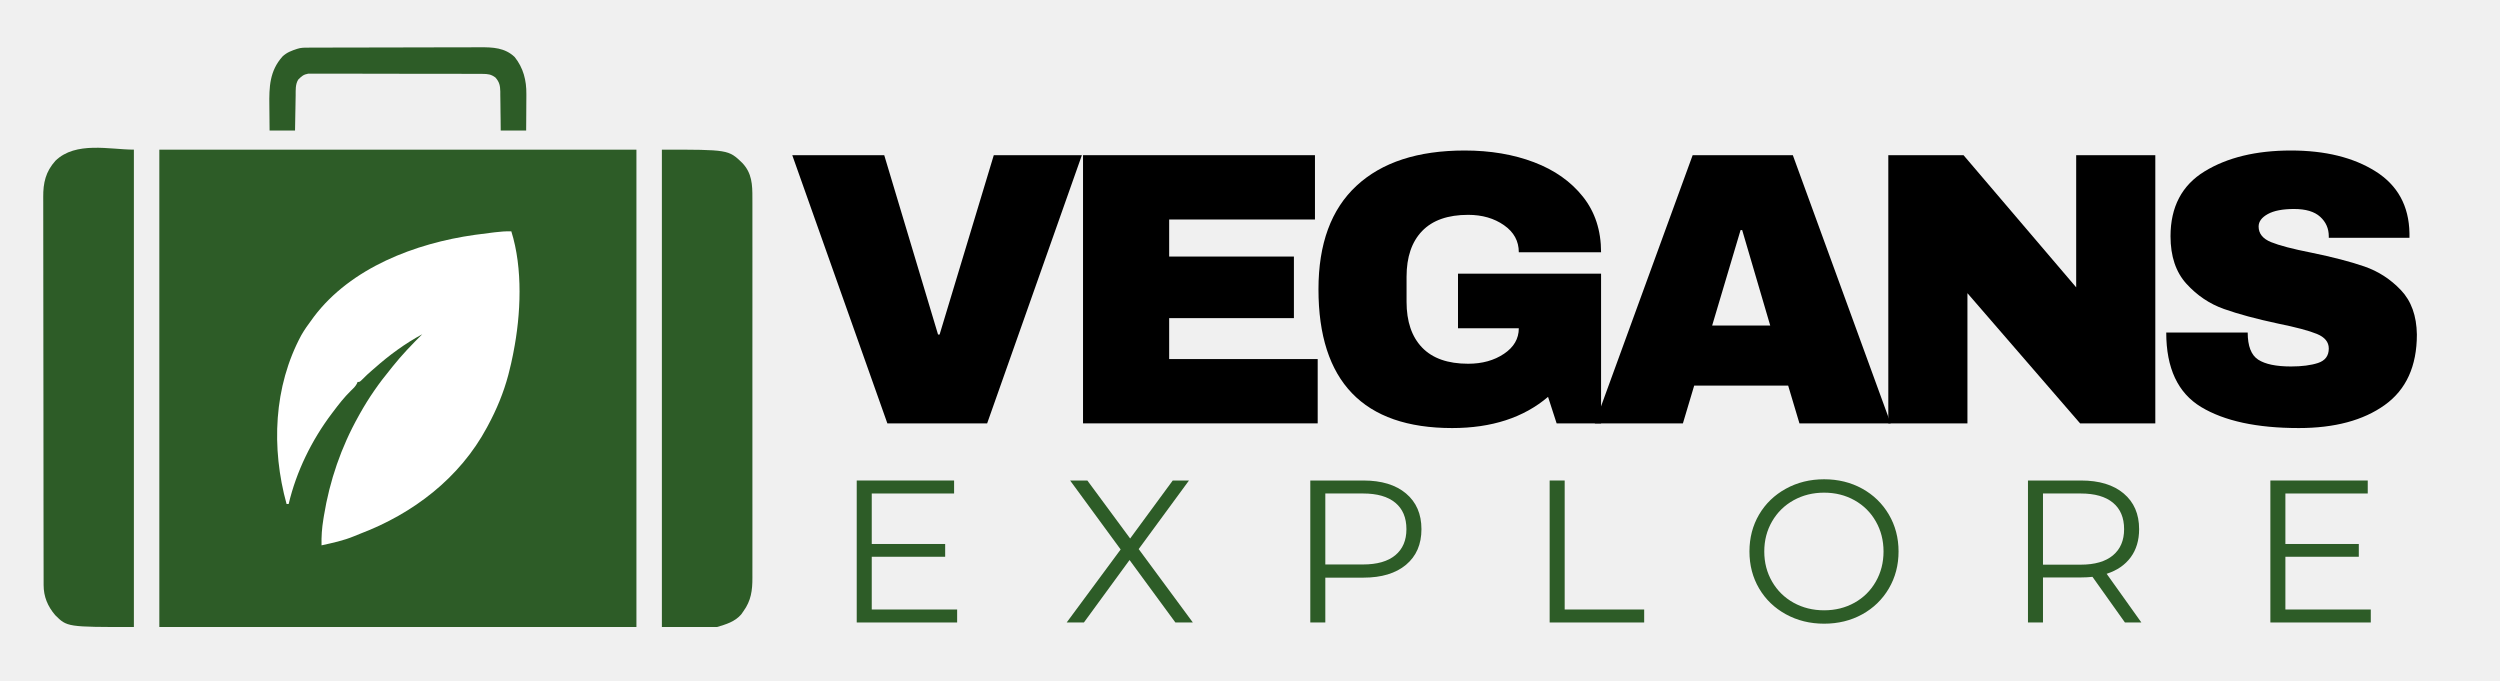
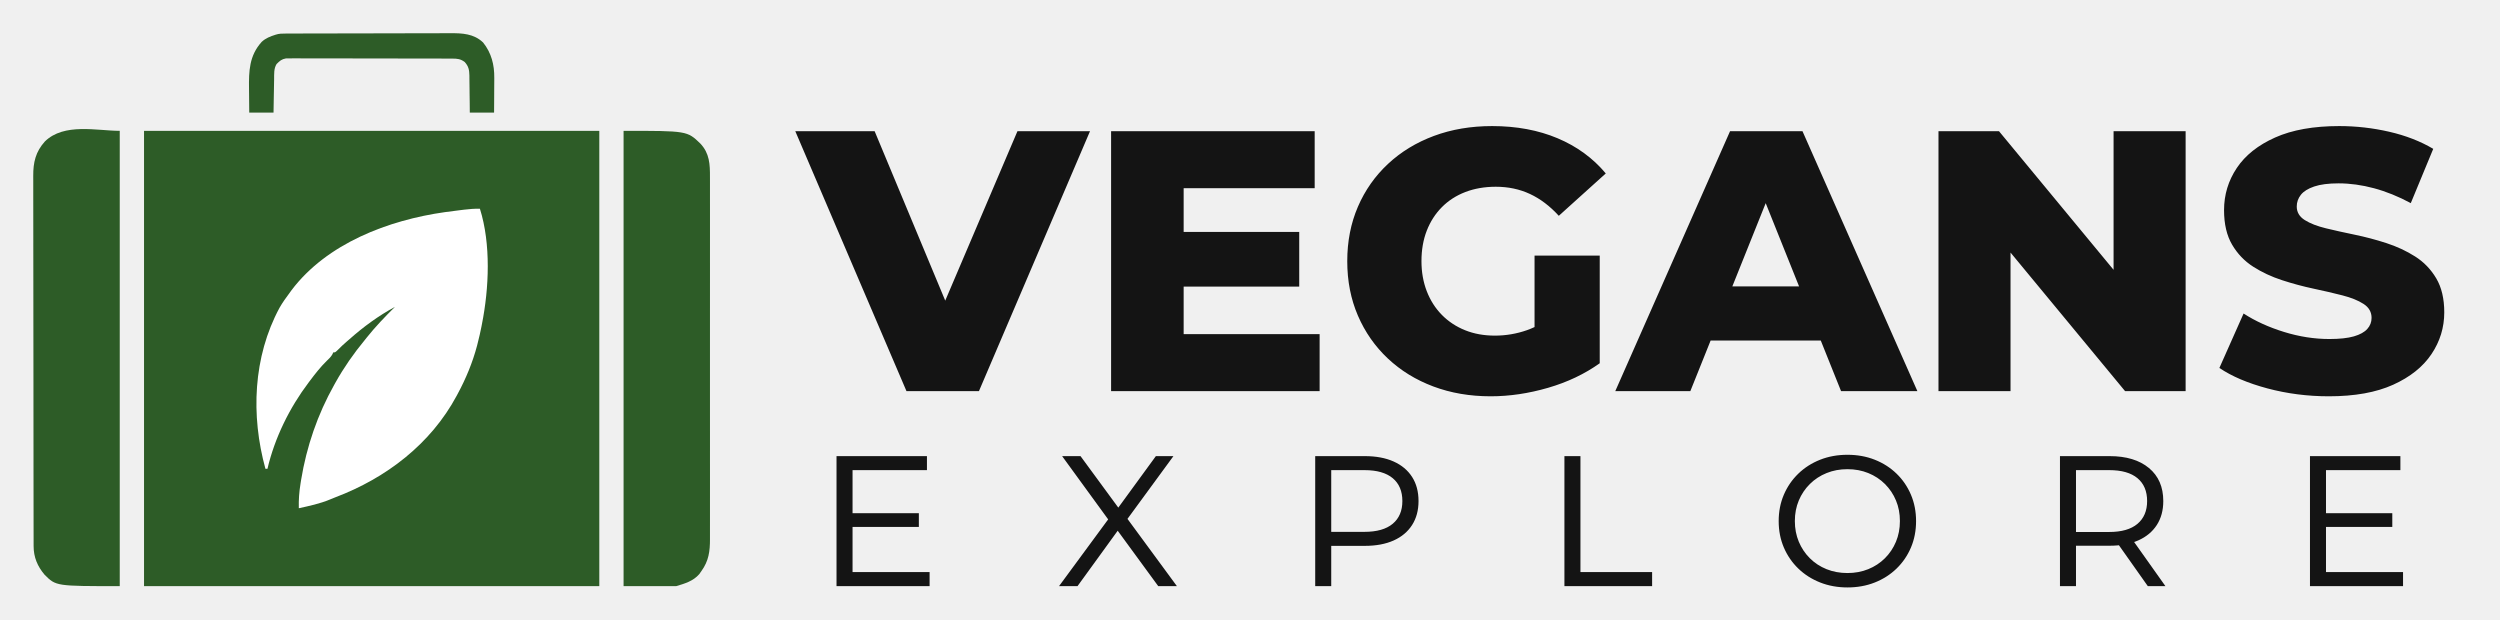
- <svg xmlns="http://www.w3.org/2000/svg" zoomAndPan="magnify" viewBox="80 560 1360 370" preserveAspectRatio="xMidYMid meet" version="1.0">
-   <defs>
-     <g />
-     <clipPath id="29cb00a96b">
-       <rect x="0" width="892" y="0" height="231" />
-     </clipPath>
-     <clipPath id="ec6feef2a8">
-       <rect x="0" width="897" y="0" height="136" />
-     </clipPath>
-   </defs>
-   <path fill="#2d5c27" d="M 166.676 641.402 C 252.324 641.402 337.973 641.402 426.215 641.402 C 426.215 727.105 426.215 812.809 426.215 901.105 C 340.566 901.105 254.918 901.105 166.676 901.105 C 166.676 815.406 166.676 729.703 166.676 641.402 Z M 166.676 641.402 " fill-opacity="1" fill-rule="nonzero" />
-   <path fill="#ffffff" d="M 358.156 685.844 C 364.5 706.02 363.371 731.129 359.312 751.633 C 359.262 751.891 359.262 751.891 359.012 753.191 C 358.434 756.16 357.754 759.09 357.004 762.023 C 356.922 762.352 356.922 762.352 356.508 764.02 C 353.969 773.574 350.164 782.766 345.469 791.453 C 345.285 791.801 345.102 792.145 344.91 792.5 C 330.105 820.09 304.707 839.457 275.785 850.414 C 274.703 850.832 273.629 851.273 272.562 851.723 C 266.875 854.086 260.914 855.348 254.918 856.668 C 254.789 851.875 255.121 847.332 255.891 842.602 C 255.992 841.957 256.098 841.309 256.203 840.645 C 259.355 821.41 265.566 803.27 275.105 786.262 C 275.336 785.844 275.57 785.422 275.809 784.992 C 280.598 776.426 286.156 768.43 292.406 760.867 C 292.789 760.387 293.168 759.906 293.559 759.414 C 298.527 753.18 304.051 747.43 309.711 741.824 C 300.344 746.891 291.703 753.223 283.758 760.289 C 283.309 760.676 282.859 761.062 282.398 761.457 C 280.586 763.016 278.855 764.598 277.195 766.312 C 275.684 767.793 275.684 767.793 274.527 767.793 C 274.391 768.121 274.254 768.449 274.109 768.789 C 273.219 770.379 272.145 771.379 270.816 772.625 C 267.25 776.125 264.254 779.961 261.262 783.953 C 261.02 784.273 260.773 784.594 260.523 784.926 C 249.609 799.363 241.184 816.523 237.039 834.16 C 236.66 834.16 236.277 834.16 235.887 834.16 C 227.516 803.777 228.812 770.344 243.914 742.344 C 245.633 739.316 247.648 736.527 249.727 733.742 C 250.059 733.281 250.395 732.816 250.738 732.34 C 270.895 705.598 306.062 692.309 338.25 687.77 C 341.266 687.363 344.285 686.973 347.309 686.598 C 347.922 686.523 348.535 686.449 349.168 686.367 C 352.188 686.012 355.117 685.75 358.156 685.844 Z M 358.156 685.844 " fill-opacity="1" fill-rule="nonzero" />
-   <path fill="#2d5c27" d="M 440.059 641.402 C 476.289 641.402 476.289 641.402 483.82 648.652 C 489.09 654.23 489.336 660.492 489.301 667.781 C 489.305 668.703 489.305 669.625 489.309 670.547 C 489.316 673.07 489.312 675.594 489.309 678.117 C 489.305 680.844 489.309 683.566 489.312 686.293 C 489.32 691.629 489.32 696.965 489.316 702.301 C 489.312 706.637 489.312 710.973 489.312 715.309 C 489.312 715.926 489.312 716.543 489.312 717.18 C 489.312 718.434 489.316 719.688 489.316 720.945 C 489.32 732.703 489.312 744.465 489.305 756.227 C 489.297 766.312 489.297 776.402 489.309 786.488 C 489.316 798.207 489.32 809.926 489.312 821.645 C 489.312 822.895 489.312 824.145 489.312 825.395 C 489.312 826.008 489.312 826.625 489.312 827.258 C 489.309 831.586 489.312 835.918 489.316 840.25 C 489.32 845.527 489.32 850.805 489.312 856.086 C 489.309 858.777 489.305 861.469 489.312 864.164 C 489.316 866.629 489.312 869.098 489.305 871.562 C 489.301 872.453 489.305 873.344 489.309 874.234 C 489.336 881.188 488.594 886.723 484.469 892.449 C 484.051 893.047 483.633 893.641 483.207 894.254 C 479.711 898.262 475.004 899.621 470.047 901.105 C 460.152 901.105 450.254 901.105 440.059 901.105 C 440.059 815.406 440.059 729.703 440.059 641.402 Z M 440.059 641.402 " fill-opacity="1" fill-rule="nonzero" />
-   <path fill="#2d5c27" d="M 152.832 641.402 C 152.832 727.105 152.832 812.809 152.832 901.105 C 116.508 901.105 116.508 901.105 110 894.609 C 105.934 889.809 103.742 884.602 103.73 878.316 C 103.73 877.941 103.727 877.562 103.727 877.176 C 103.723 875.906 103.723 874.637 103.723 873.371 C 103.723 872.453 103.719 871.539 103.719 870.621 C 103.711 868.098 103.711 865.578 103.707 863.055 C 103.707 860.336 103.699 857.617 103.695 854.898 C 103.684 848.328 103.676 841.762 103.672 835.191 C 103.672 832.098 103.668 829.004 103.664 825.914 C 103.652 815.629 103.645 805.348 103.641 795.066 C 103.641 792.398 103.641 789.727 103.637 787.059 C 103.637 786.398 103.637 785.734 103.637 785.051 C 103.633 774.309 103.617 763.562 103.598 752.82 C 103.578 741.789 103.57 730.758 103.566 719.73 C 103.566 713.535 103.562 707.344 103.547 701.152 C 103.535 695.875 103.531 690.602 103.535 685.328 C 103.539 682.637 103.535 679.945 103.527 677.258 C 103.516 674.793 103.516 672.328 103.523 669.859 C 103.527 668.973 103.523 668.082 103.516 667.191 C 103.461 659.418 104.855 653.367 110.152 647.465 C 121.156 636.691 139.887 641.402 152.832 641.402 Z M 152.832 641.402 " fill-opacity="1" fill-rule="nonzero" />
-   <path fill="#2d5c27" d="M 247.598 585.914 C 248.031 585.914 248.465 585.91 248.91 585.91 C 250.363 585.902 251.82 585.902 253.273 585.898 C 254.316 585.895 255.355 585.891 256.398 585.887 C 259.82 585.875 263.246 585.867 266.668 585.863 C 267.848 585.859 269.027 585.859 270.207 585.855 C 275.75 585.844 281.297 585.836 286.84 585.832 C 293.23 585.824 299.625 585.812 306.02 585.789 C 310.961 585.77 315.906 585.762 320.852 585.758 C 323.801 585.758 326.754 585.754 329.703 585.738 C 332.484 585.727 335.266 585.723 338.043 585.73 C 339.062 585.73 340.078 585.727 341.094 585.719 C 348.039 585.668 354.66 585.945 359.973 591.012 C 364.715 596.945 366.426 603.742 366.344 611.176 C 366.344 611.746 366.344 612.316 366.34 612.906 C 366.332 614.711 366.32 616.516 366.305 618.32 C 366.297 619.551 366.293 620.777 366.289 622.008 C 366.277 625.012 366.254 628.012 366.23 631.016 C 361.664 631.016 357.098 631.016 352.391 631.016 C 352.383 630.121 352.383 630.121 352.344 625.582 C 352.324 623.84 352.297 622.098 352.27 620.355 C 352.254 619.148 352.242 617.941 352.234 616.734 C 352.223 614.992 352.195 613.254 352.164 611.516 C 352.164 611.246 352.164 611.246 352.164 609.887 C 352.09 606.66 351.738 604.664 349.508 602.16 C 347.141 600.395 345.387 600.211 342.469 600.199 C 342.055 600.199 341.645 600.195 341.219 600.191 C 339.84 600.18 338.461 600.184 337.086 600.188 C 336.094 600.184 335.105 600.176 334.117 600.172 C 331.434 600.16 328.746 600.156 326.062 600.156 C 323.82 600.156 321.578 600.152 319.34 600.148 C 314.051 600.137 308.762 600.137 303.473 600.141 C 298.016 600.145 292.562 600.129 287.105 600.109 C 282.422 600.09 277.738 600.086 273.055 600.086 C 270.254 600.086 267.457 600.086 264.66 600.07 C 262.031 600.059 259.398 600.059 256.77 600.07 C 255.805 600.07 254.84 600.07 253.875 600.062 C 252.555 600.051 251.238 600.059 249.918 600.07 C 249.18 600.07 248.445 600.07 247.684 600.07 C 245.047 600.543 244.117 601.445 242.23 603.312 C 240.629 605.918 240.875 608.938 240.836 611.91 C 240.828 612.457 240.816 613.004 240.805 613.566 C 240.77 615.309 240.742 617.047 240.715 618.789 C 240.695 619.969 240.672 621.152 240.648 622.336 C 240.594 625.23 240.547 628.121 240.5 631.016 C 235.934 631.016 231.363 631.016 226.656 631.016 C 226.617 627.617 226.582 624.223 226.562 620.824 C 226.555 619.672 226.543 618.52 226.527 617.367 C 226.398 607.289 226.637 598.582 233.723 590.688 C 236.02 588.516 238.688 587.543 241.652 586.578 C 243.676 585.902 245.496 585.914 247.598 585.914 Z M 247.598 585.914 " fill-opacity="1" fill-rule="nonzero" />
-   <g transform="matrix(1, 0, 0, 1, 506, 604)">
-     <g clip-path="url(#29cb00a96b)">
-       <g fill="#000000" fill-opacity="1">
-         <g transform="translate(1.38316, 186.314)">
-           <g>
-             <path d="M 55.344 0 L 3.609 -145.891 L 53.641 -145.891 L 82.906 -48.344 L 83.766 -48.344 L 113.234 -145.891 L 161.156 -145.891 L 109.625 0 Z M 55.344 0 " />
-           </g>
-         </g>
-       </g>
-       <g fill="#000000" fill-opacity="1">
-         <g transform="translate(147.4785, 186.314)">
-           <g>
-             <path d="M 15.688 -145.891 L 141.859 -145.891 L 141.859 -110.906 L 62.547 -110.906 L 62.547 -90.75 L 130.406 -90.75 L 130.406 -57.25 L 62.547 -57.25 L 62.547 -34.984 L 143.344 -34.984 L 143.344 0 L 15.688 0 Z M 15.688 -145.891 " />
-           </g>
-         </g>
-       </g>
-       <g fill="#000000" fill-opacity="1">
-         <g transform="translate(281.6995, 186.314)">
-           <g>
-             <path d="M 89.062 -148.438 C 103.051 -148.438 115.629 -146.312 126.797 -142.062 C 137.973 -137.82 146.848 -131.566 153.422 -123.297 C 159.992 -115.035 163.281 -104.969 163.281 -93.094 L 118.531 -93.094 C 118.531 -99.164 115.844 -104.07 110.469 -107.812 C 105.102 -111.562 98.602 -113.438 90.969 -113.438 C 79.938 -113.438 71.594 -110.504 65.938 -104.641 C 60.289 -98.773 57.469 -90.473 57.469 -79.734 L 57.469 -66.156 C 57.469 -55.414 60.289 -47.109 65.938 -41.234 C 71.594 -35.367 79.938 -32.438 90.969 -32.438 C 98.602 -32.438 105.102 -34.238 110.469 -37.844 C 115.844 -41.445 118.531 -46.078 118.531 -51.734 L 85.453 -51.734 L 85.453 -81.422 L 163.281 -81.422 L 163.281 0 L 139.109 0 L 134.438 -14.422 C 121.145 -3.109 103.758 2.547 82.281 2.547 C 58.102 2.547 39.938 -3.773 27.781 -16.422 C 15.625 -29.078 9.547 -47.914 9.547 -72.938 C 9.547 -97.676 16.438 -116.441 30.219 -129.234 C 44 -142.035 63.613 -148.438 89.062 -148.438 Z M 89.062 -148.438 " />
-           </g>
-         </g>
-       </g>
-       <g fill="#000000" fill-opacity="1">
-         <g transform="translate(439.4571, 186.314)">
-           <g>
-             <path d="M 113.438 0 L 107.297 -20.562 L 56.188 -20.562 L 50.047 0 L 2.125 0 L 55.344 -145.891 L 109.844 -145.891 L 163.062 0 Z M 65.953 -53.219 L 97.547 -53.219 L 82.281 -105.172 L 81.422 -105.172 Z M 65.953 -53.219 " />
-           </g>
-         </g>
-       </g>
-       <g fill="#000000" fill-opacity="1">
-         <g transform="translate(585.5524, 186.314)">
-           <g>
-             <path d="M 120.016 0 L 58.734 -70.828 L 58.734 0 L 15.688 0 L 15.688 -145.891 L 56.609 -145.891 L 117.891 -74 L 117.891 -145.891 L 160.938 -145.891 L 160.938 0 Z M 120.016 0 " />
-           </g>
-         </g>
-       </g>
-       <g fill="#000000" fill-opacity="1">
-         <g transform="translate(743.31, 186.314)">
-           <g>
-             <path d="M 76.969 -148.438 C 95.633 -148.438 110.973 -144.656 122.984 -137.094 C 135.004 -129.531 141.156 -118.328 141.438 -103.484 L 141.438 -100.938 L 97.547 -100.938 L 97.547 -101.781 C 97.547 -106.02 95.988 -109.551 92.875 -112.375 C 89.77 -115.207 85.035 -116.625 78.672 -116.625 C 72.453 -116.625 67.68 -115.703 64.359 -113.859 C 61.035 -112.023 59.375 -109.766 59.375 -107.078 C 59.375 -103.266 61.633 -100.438 66.156 -98.594 C 70.676 -96.758 77.957 -94.852 88 -92.875 C 99.727 -90.469 109.375 -87.957 116.938 -85.344 C 124.5 -82.727 131.109 -78.453 136.766 -72.516 C 142.422 -66.578 145.32 -58.52 145.469 -48.344 C 145.469 -31.102 139.633 -18.312 127.969 -9.969 C 116.301 -1.625 100.719 2.547 81.219 2.547 C 58.457 2.547 40.75 -1.27 28.094 -8.906 C 15.445 -16.539 9.125 -30.039 9.125 -49.406 L 53.438 -49.406 C 53.438 -42.051 55.344 -37.133 59.156 -34.656 C 62.977 -32.188 68.914 -30.953 76.969 -30.953 C 82.906 -30.953 87.816 -31.586 91.703 -32.859 C 95.598 -34.141 97.547 -36.758 97.547 -40.719 C 97.547 -44.25 95.391 -46.895 91.078 -48.656 C 86.766 -50.426 79.727 -52.301 69.969 -54.281 C 58.094 -56.82 48.27 -59.473 40.5 -62.234 C 32.727 -64.992 25.941 -69.551 20.141 -75.906 C 14.348 -82.27 11.453 -90.895 11.453 -101.781 C 11.453 -117.758 17.633 -129.531 30 -137.094 C 42.375 -144.656 58.031 -148.438 76.969 -148.438 Z M 76.969 -148.438 " />
-           </g>
-         </g>
-       </g>
-     </g>
+ <svg xmlns="http://www.w3.org/2000/svg" viewBox="-90 2024 6732 1668" role="img" aria-label="Vegans Explore">
+   <g transform="translate(-343.54,1978.16) scale(1.67579)">
+     <path fill="#2D5C27" d="M 382.73 237.594 C 624.145 237.594 865.562 237.594 1114.297 237.594 C 1114.297 479.031 1114.297 720.469 1114.297 969.223 C 872.879 969.223 631.461 969.223 382.73 969.223 C 382.73 727.785 382.73 486.348 382.73 237.594 Z M 382.73 237.594 " />
+     <path fill="#FFFFFF" d="M 922.465 362.785 C 940.336 419.625 937.164 490.367 925.715 548.129 C 925.578 548.855 925.578 548.855 924.871 552.52 C 923.242 560.887 921.328 569.137 919.211 577.395 C 918.98 578.324 918.98 578.324 917.816 583.023 C 910.66 609.945 899.93 635.836 886.699 660.312 C 886.18 661.289 885.66 662.262 885.125 663.262 C 843.398 740.984 771.801 795.547 690.281 826.41 C 687.23 827.586 684.207 828.836 681.191 830.102 C 665.164 836.762 648.359 840.309 631.461 844.035 C 631.098 830.527 632.039 817.73 634.207 804.402 C 634.492 802.582 634.785 800.762 635.082 798.887 C 643.965 744.707 661.473 693.602 688.363 645.68 C 689.016 644.504 689.672 643.32 690.348 642.109 C 703.848 617.977 719.516 595.449 737.133 574.145 C 738.203 572.793 739.273 571.441 740.379 570.047 C 754.387 552.488 769.949 536.281 785.902 520.492 C 759.504 534.766 735.148 552.609 712.746 572.52 C 711.484 573.605 710.219 574.688 708.918 575.809 C 703.816 580.191 698.938 584.66 694.254 589.488 C 689.988 593.652 689.988 593.652 686.734 593.652 C 686.348 594.582 685.961 595.508 685.562 596.461 C 683.047 600.938 680.016 603.758 676.27 607.27 C 666.227 617.129 657.773 627.934 649.344 639.176 C 648.656 640.082 647.969 640.988 647.262 641.922 C 616.5 682.598 592.746 730.934 581.066 780.625 C 579.992 780.625 578.918 780.625 577.812 780.625 C 554.219 695.027 557.879 600.84 600.445 521.953 C 605.285 513.438 610.977 505.574 616.832 497.73 C 617.77 496.426 618.707 495.121 619.676 493.777 C 676.496 418.434 775.621 381.004 866.348 368.215 C 874.852 367.066 883.363 365.969 891.879 364.918 C 893.609 364.703 895.34 364.488 897.121 364.27 C 905.633 363.266 913.895 362.527 922.465 362.785 Z M 922.465 362.785 " />
+     <path fill="#2D5C27" d="M 1153.312 237.594 C 1255.441 237.594 1255.441 237.594 1276.664 258.02 C 1291.52 273.734 1292.215 291.375 1292.117 311.906 C 1292.121 314.504 1292.129 317.098 1292.141 319.695 C 1292.16 326.805 1292.148 333.914 1292.137 341.023 C 1292.125 348.699 1292.141 356.379 1292.156 364.055 C 1292.176 379.086 1292.172 394.117 1292.156 409.148 C 1292.148 421.363 1292.145 433.578 1292.148 445.797 C 1292.152 447.539 1292.152 449.277 1292.152 451.07 C 1292.156 454.605 1292.156 458.137 1292.156 461.672 C 1292.172 494.805 1292.156 527.938 1292.129 561.07 C 1292.109 589.488 1292.109 617.906 1292.133 646.324 C 1292.16 679.336 1292.168 712.348 1292.156 745.359 C 1292.152 748.883 1292.152 752.402 1292.148 755.926 C 1292.148 757.656 1292.148 759.391 1292.148 761.176 C 1292.145 773.375 1292.152 785.574 1292.164 797.773 C 1292.176 812.645 1292.172 827.516 1292.148 842.391 C 1292.133 849.977 1292.129 857.559 1292.145 865.145 C 1292.16 872.094 1292.152 879.043 1292.125 885.992 C 1292.121 888.5 1292.121 891.008 1292.137 893.52 C 1292.219 913.109 1290.125 928.695 1278.492 944.836 C 1277.32 946.512 1276.145 948.188 1274.934 949.918 C 1265.09 961.211 1251.82 965.031 1237.852 969.223 C 1209.953 969.223 1182.055 969.223 1153.312 969.223 C 1153.312 727.785 1153.312 486.348 1153.312 237.594 Z M 1153.312 237.594 " />
+     <path fill="#2D5C27" d="M 343.711 237.594 C 343.711 479.031 343.711 720.469 343.711 969.223 C 241.32 969.223 241.32 969.223 222.977 950.914 C 211.52 937.398 205.336 922.723 205.309 905.02 C 205.305 903.957 205.301 902.895 205.297 901.801 C 205.285 898.23 205.285 894.656 205.289 891.086 C 205.285 888.504 205.277 885.922 205.27 883.34 C 205.254 876.234 205.25 869.129 205.242 862.02 C 205.238 854.363 205.223 846.703 205.207 839.043 C 205.176 820.539 205.16 802.035 205.145 783.527 C 205.137 774.816 205.129 766.102 205.121 757.387 C 205.094 728.422 205.07 699.453 205.059 670.488 C 205.055 662.969 205.051 655.449 205.047 647.934 C 205.047 646.066 205.047 644.195 205.043 642.273 C 205.031 612.004 204.992 581.738 204.938 551.473 C 204.883 520.398 204.855 489.324 204.852 458.254 C 204.848 440.805 204.832 423.359 204.793 405.91 C 204.754 391.055 204.742 376.195 204.758 361.336 C 204.766 353.758 204.762 346.18 204.73 338.598 C 204.703 331.652 204.703 324.707 204.73 317.762 C 204.734 315.258 204.727 312.754 204.707 310.246 C 204.547 288.34 208.48 271.293 223.41 254.664 C 254.426 224.324 307.219 237.594 343.711 237.594 Z M 343.711 237.594 " />
+     <path fill="#2D5C27" d="M 610.832 81.273 C 612.051 81.266 613.273 81.262 614.527 81.258 C 618.629 81.238 622.727 81.23 626.824 81.227 C 629.762 81.215 632.695 81.203 635.629 81.191 C 645.281 81.16 654.934 81.141 664.586 81.125 C 667.91 81.121 671.234 81.113 674.559 81.105 C 690.184 81.074 705.809 81.051 721.434 81.039 C 739.457 81.023 757.477 80.98 775.496 80.914 C 789.434 80.863 803.367 80.84 817.305 80.836 C 825.625 80.832 833.945 80.816 842.262 80.777 C 850.098 80.738 857.934 80.73 865.77 80.746 C 868.633 80.75 871.5 80.738 874.367 80.715 C 893.941 80.57 912.605 81.363 927.582 95.633 C 940.945 112.352 945.77 131.488 945.539 152.441 C 945.535 154.047 945.531 155.652 945.527 157.305 C 945.508 162.391 945.469 167.477 945.426 172.559 C 945.41 176.027 945.395 179.492 945.383 182.957 C 945.348 191.414 945.285 199.871 945.223 208.328 C 932.348 208.328 919.473 208.328 906.207 208.328 C 906.184 205.805 906.184 205.805 906.078 193.023 C 906.016 188.117 905.941 183.207 905.867 178.301 C 905.824 174.898 905.789 171.496 905.766 168.094 C 905.73 163.191 905.656 158.293 905.57 153.395 C 905.57 152.637 905.57 152.637 905.566 148.805 C 905.359 139.719 904.371 134.09 898.078 127.035 C 891.41 122.062 886.469 121.543 878.234 121.52 C 877.074 121.508 875.914 121.5 874.715 121.488 C 870.832 121.461 866.949 121.469 863.066 121.477 C 860.277 121.465 857.488 121.449 854.699 121.434 C 847.133 121.398 839.566 121.395 831.996 121.395 C 825.68 121.395 819.359 121.383 813.043 121.371 C 798.133 121.34 783.227 121.332 768.32 121.344 C 752.945 121.355 737.57 121.32 722.191 121.258 C 708.988 121.207 695.781 121.191 682.578 121.195 C 674.691 121.199 666.805 121.191 658.922 121.152 C 651.504 121.113 644.094 121.117 636.676 121.152 C 633.957 121.156 631.234 121.148 628.52 121.125 C 624.801 121.094 621.086 121.113 617.367 121.148 C 615.293 121.148 613.215 121.145 611.07 121.145 C 603.641 122.484 601.02 125.02 595.695 130.289 C 591.184 137.625 591.879 146.137 591.773 154.504 C 591.742 156.043 591.707 157.586 591.676 159.172 C 591.582 164.074 591.504 168.977 591.43 173.883 C 591.367 177.215 591.305 180.543 591.238 183.875 C 591.078 192.027 590.953 200.176 590.82 208.328 C 577.945 208.328 565.07 208.328 551.801 208.328 C 551.691 198.758 551.594 189.191 551.535 179.621 C 551.512 176.375 551.477 173.129 551.434 169.879 C 551.074 141.484 551.746 116.961 571.719 94.723 C 578.188 88.602 585.711 85.859 594.07 83.141 C 599.773 81.238 604.902 81.273 610.832 81.273 Z M 610.832 81.273 " />
  </g>
-   <g transform="matrix(1, 0, 0, 1, 532, 792)">
-     <g clip-path="url(#ec6feef2a8)">
-       <g fill="#2d5c27" fill-opacity="1">
-         <g transform="translate(1.480609, 106.6299)">
-           <g>
-             <path d="M 67.203 -7.062 L 67.203 0 L 12.578 0 L 12.578 -77.234 L 65.547 -77.234 L 65.547 -70.172 L 20.75 -70.172 L 20.75 -42.703 L 60.688 -42.703 L 60.688 -35.75 L 20.75 -35.75 L 20.75 -7.062 Z M 67.203 -7.25 " />
-           </g>
-         </g>
-       </g>
-       <g fill="#2d5c27" fill-opacity="1">
-         <g transform="translate(126.3957, 106.6299)">
-           <g>
-             <path d="M 61.016 0 L 36.078 -33.984 L 11.25 0 L 1.875 0 L 31.234 -39.719 L 3.75 -77.234 L 13.125 -77.234 L 36.406 -45.688 L 59.578 -77.234 L 68.406 -77.234 L 41.047 -39.938 L 70.516 0 Z M 61.016 0 " />
-           </g>
-         </g>
-       </g>
-       <g fill="#2d5c27" fill-opacity="1">
-         <g transform="translate(248.2211, 106.6299)">
-           <g>
-             <path d="M 41.484 -77.234 C 51.348 -77.234 59.07 -74.879 64.656 -70.172 C 70.25 -65.461 73.047 -58.992 73.047 -50.766 C 73.047 -42.523 70.25 -36.066 64.656 -31.391 C 59.07 -26.723 51.348 -24.391 41.484 -24.391 L 20.75 -24.391 L 20.75 0 L 12.578 0 L 12.578 -77.234 Z M 41.266 -31.562 C 48.922 -31.562 54.77 -33.234 58.812 -36.578 C 62.852 -39.922 64.875 -44.648 64.875 -50.766 C 64.875 -57.016 62.852 -61.812 58.812 -65.156 C 54.77 -68.5 48.922 -70.172 41.266 -70.172 L 20.75 -70.172 L 20.75 -31.562 Z M 41.266 -31.562 " />
-           </g>
-         </g>
-       </g>
-       <g fill="#2d5c27" fill-opacity="1">
-         <g transform="translate(378.4327, 106.6299)">
-           <g>
-             <path d="M 12.578 -77.234 L 20.75 -77.234 L 20.75 -7.062 L 64 -7.062 L 64 0 L 12.578 0 Z M 12.578 -77.234 " />
-           </g>
-         </g>
-       </g>
-       <g fill="#2d5c27" fill-opacity="1">
-         <g transform="translate(493.9685, 106.6299)">
-           <g>
-             <path d="M 46.344 0.656 C 38.695 0.656 31.766 -1.051 25.547 -4.469 C 19.328 -7.883 14.469 -12.57 10.969 -18.531 C 7.477 -24.488 5.734 -31.188 5.734 -38.625 C 5.734 -46.051 7.477 -52.742 10.969 -58.703 C 14.469 -64.66 19.328 -69.348 25.547 -72.766 C 31.766 -76.191 38.695 -77.906 46.344 -77.906 C 53.988 -77.906 60.883 -76.211 67.031 -72.828 C 73.176 -69.441 78.016 -64.75 81.547 -58.75 C 85.078 -52.758 86.844 -46.051 86.844 -38.625 C 86.844 -31.188 85.078 -24.469 81.547 -18.469 C 78.016 -12.477 73.176 -7.789 67.031 -4.406 C 60.883 -1.031 53.988 0.656 46.344 0.656 Z M 46.344 -6.625 C 52.445 -6.625 57.961 -8 62.891 -10.75 C 67.816 -13.508 71.676 -17.336 74.469 -22.234 C 77.27 -27.129 78.672 -32.594 78.672 -38.625 C 78.672 -44.656 77.27 -50.113 74.469 -55 C 71.676 -59.895 67.816 -63.723 62.891 -66.484 C 57.961 -69.242 52.445 -70.625 46.344 -70.625 C 40.238 -70.625 34.703 -69.242 29.734 -66.484 C 24.773 -63.723 20.879 -59.895 18.047 -55 C 15.211 -50.113 13.797 -44.656 13.797 -38.625 C 13.797 -32.594 15.211 -27.129 18.047 -22.234 C 20.879 -17.336 24.773 -13.508 29.734 -10.75 C 34.703 -8 40.238 -6.625 46.344 -6.625 Z M 46.344 -6.625 " />
-           </g>
-         </g>
-       </g>
-       <g fill="#2d5c27" fill-opacity="1">
-         <g transform="translate(638.6352, 106.6299)">
-           <g>
-             <path d="M 65.328 0 L 47.672 -24.828 C 45.68 -24.609 43.617 -24.5 41.484 -24.5 L 20.75 -24.5 L 20.75 0 L 12.578 0 L 12.578 -77.234 L 41.484 -77.234 C 51.348 -77.234 59.07 -74.879 64.656 -70.172 C 70.25 -65.461 73.047 -58.992 73.047 -50.766 C 73.047 -44.723 71.52 -39.625 68.469 -35.469 C 65.414 -31.312 61.055 -28.316 55.391 -26.484 L 74.266 0 Z M 41.266 -31.453 C 48.922 -31.453 54.77 -33.141 58.812 -36.516 C 62.852 -39.898 64.875 -44.648 64.875 -50.766 C 64.875 -57.016 62.852 -61.812 58.812 -65.156 C 54.77 -68.5 48.922 -70.172 41.266 -70.172 L 20.75 -70.172 L 20.75 -31.453 Z M 41.266 -31.453 " />
-           </g>
-         </g>
-       </g>
-       <g fill="#2d5c27" fill-opacity="1">
-         <g transform="translate(770.5021, 106.6299)">
-           <g>
-             <path d="M 67.203 -7.062 L 67.203 0 L 12.578 0 L 12.578 -77.234 L 65.547 -77.234 L 65.547 -70.172 L 20.75 -70.172 L 20.75 -42.703 L 60.688 -42.703 L 60.688 -35.75 L 20.75 -35.75 L 20.75 -7.062 Z M 67.203 -7.062 " />
-           </g>
-         </g>
-       </g>
-     </g>
-   </g>
+   <path fill="#141414" transform="translate(2065.61,3077.32)" d="M285.379 0.0 -14.035 -700.0H199.624L452.105 -94.105H325.931L584.171 -700.0H779.554L480.451 0.0Z M836.344 0.0V-700.0H1384.552V-546.515H1031.726V-153.485H1397.863V0.0ZM1017.898 -281.482V-428.829H1342.932V-281.482Z M1858.31 13.828Q1774.552 13.828 1703.983 -12.672Q1633.414 -39.172 1581.534 -88.017Q1529.655 -136.862 1500.965 -203.396Q1472.275 -269.931 1472.275 -350.0Q1472.275 -430.069 1500.965 -496.604Q1529.655 -563.138 1582.034 -611.983Q1634.414 -660.828 1705.672 -687.328Q1776.931 -713.828 1862.379 -713.828Q1960.794 -713.828 2038.725 -681.0Q2116.656 -648.172 2168.415 -586.275L2041.93 -472.205Q2006.137 -511.446 1964.379 -530.946Q1922.621 -550.446 1872.207 -550.446Q1827.311 -550.446 1790.381 -536.274Q1753.45 -522.102 1727.105 -495.533Q1700.761 -468.964 1686.434 -432.31Q1672.106 -395.655 1672.106 -350.0Q1672.106 -306.035 1686.434 -269.035Q1700.761 -232.036 1727.105 -205.312Q1753.45 -178.588 1789.536 -164.071Q1825.621 -149.554 1869.828 -149.554Q1914.172 -149.554 1955.896 -164.14Q1997.62 -178.726 2040.93 -213.898L2152.139 -75.172Q2091.552 -31.862 2012.966 -9.017Q1934.379 13.828 1858.31 13.828ZM2152.139 -75.172 1976.619 -100.517V-364.966H2152.139Z M2193.965 0.0 2503.068 -700.0H2698.14L3007.554 0.0H2802.033L2560.207 -603.206H2637.932L2396.106 0.0ZM2362.932 -136.275 2413.932 -282.07H2755.793L2807.104 -136.275Z M3064.344 0.0V-700.0H3227.312L3612.792 -233.659H3535.825V-700.0H3729.829V0.0H3566.86L3181.38 -466.341H3258.347V0.0Z M4115.517 13.828Q4029.69 13.828 3950.172 -7.414Q3870.655 -28.655 3820.758 -62.517L3885.897 -209.071Q3933.104 -178.519 3994.759 -159.467Q4056.414 -140.416 4116.897 -140.416Q4158.344 -140.416 4182.965 -147.553Q4207.585 -154.691 4219.068 -167.536Q4230.55 -180.38 4230.55 -197.345Q4230.55 -221.0 4208.929 -234.948Q4187.309 -248.896 4152.033 -257.948Q4116.757 -266.999 4074.516 -275.965Q4032.275 -284.93 3989.689 -298.775Q3947.102 -312.62 3911.827 -335.154Q3876.551 -357.689 3854.93 -394.568Q3833.31 -431.448 3833.31 -487.448Q3833.31 -549.655 3867.637 -600.983Q3901.965 -652.31 3970.896 -683.069Q4039.828 -713.828 4143.483 -713.828Q4211.69 -713.828 4278.208 -698.517Q4344.725 -683.207 4396.622 -652.517L4336.173 -506.343Q4286.035 -533.274 4237.069 -546.429Q4188.104 -559.584 4141.794 -559.584Q4100.967 -559.584 4076.002 -551.102Q4051.036 -542.619 4040.054 -528.585Q4029.071 -514.551 4029.071 -497.275Q4029.071 -474.31 4050.692 -460.707Q4072.313 -447.104 4107.588 -438.552Q4142.864 -430.001 4185.45 -421.225Q4228.036 -412.449 4270.278 -398.759Q4312.519 -385.07 4347.795 -362.69Q4383.071 -340.311 4404.691 -303.777Q4426.312 -267.242 4426.312 -212.242Q4426.312 -151.035 4391.829 -99.707Q4357.346 -48.379 4288.604 -17.276Q4219.863 13.828 4115.517 13.828Z" />
+   <path fill="#141414" transform="translate(1996.72,3602.25)" d="M165.865 0V-350H409.36V-312.274H209.031V-37.726H416.507V0ZM205.119 -159.24V-196.26H387.565V-159.24ZM765.124 0L909.564 -196.29V-162.887L773.36 -350H822.906L934.322 -198.143L914.739 -197.79L1025.802 -350H1073.084L938.027 -165.593V-196.407L1082.378 0H1032.126L913.533 -162.093H932.41L814.876 0ZM1454.868 0V-350H1588.539Q1633.656 -350 1665.994 -335.544Q1698.331 -321.089 1715.714 -294.001Q1733.095 -266.913 1733.095 -229.002Q1733.095 -191.591 1715.714 -164.429Q1698.331 -137.268 1665.994 -122.812Q1633.656 -108.357 1588.539 -108.357H1478.715L1498.033 -128.734V0ZM1498.033 -124.794L1478.715 -146.083H1587.422Q1637.632 -146.083 1663.605 -167.835Q1689.577 -189.587 1689.577 -229.002Q1689.577 -268.917 1663.605 -290.596Q1637.632 -312.274 1587.422 -312.274H1478.715L1498.033 -333.562ZM2125.945 0V-350H2169.11V-37.726H2362.086V0ZM2888.146 3.617Q2848.311 3.617 2814.426 -9.809Q2780.541 -23.236 2755.585 -47.412Q2730.629 -71.589 2716.776 -104.031Q2702.924 -136.474 2702.924 -175Q2702.924 -213.526 2716.776 -245.969Q2730.629 -278.411 2755.63 -302.639Q2780.63 -326.866 2814.394 -340.241Q2848.157 -353.617 2888.069 -353.617Q2927.98 -353.617 2961.642 -340.304Q2995.305 -326.991 3020.23 -302.878Q3045.155 -278.764 3059.008 -246.2Q3072.861 -213.635 3072.861 -174.965Q3072.861 -136.294 3059.008 -103.765Q3045.155 -71.236 3020.23 -47.122Q2995.305 -23.009 2961.642 -9.696Q2927.98 3.617 2888.146 3.617ZM2888.069 -35.167Q2918.424 -35.167 2944.157 -45.603Q2969.891 -56.038 2988.984 -75.031Q3008.077 -94.024 3018.71 -119.441Q3029.343 -144.858 3029.343 -175.107Q3029.343 -205.355 3018.749 -230.635Q3008.156 -255.915 2989.046 -274.928Q2969.937 -293.94 2944.18 -304.386Q2918.424 -314.833 2888.069 -314.833Q2857.714 -314.833 2831.875 -304.375Q2806.037 -293.917 2786.866 -274.884Q2767.696 -255.851 2757.069 -230.543Q2746.442 -205.235 2746.442 -175.116Q2746.442 -144.998 2757.052 -119.581Q2767.663 -94.164 2786.805 -75.049Q2805.946 -55.933 2831.83 -45.55Q2857.714 -35.167 2888.069 -35.167ZM3460.342 0V-350H3594.013Q3661.336 -350 3699.953 -317.986Q3738.57 -285.972 3738.57 -229.002Q3738.57 -191.591 3721.188 -164.606Q3703.806 -137.621 3671.468 -123.165Q3639.13 -108.71 3594.013 -108.71H3484.189L3503.507 -128.734V0ZM3696.846 0L3607.11 -127H3654.187L3744.275 0ZM3503.507 -124.794L3484.189 -145.73H3592.896Q3643.106 -145.73 3669.079 -167.658Q3695.052 -189.587 3695.052 -229.002Q3695.052 -268.917 3669.079 -290.596Q3643.106 -312.274 3592.896 -312.274H3484.189L3503.507 -333.562ZM4133.554 0V-350H4377.048V-312.274H4176.719V-37.726H4384.195V0ZM4172.808 -159.24V-196.26H4355.253V-159.24Z" />
</svg>
